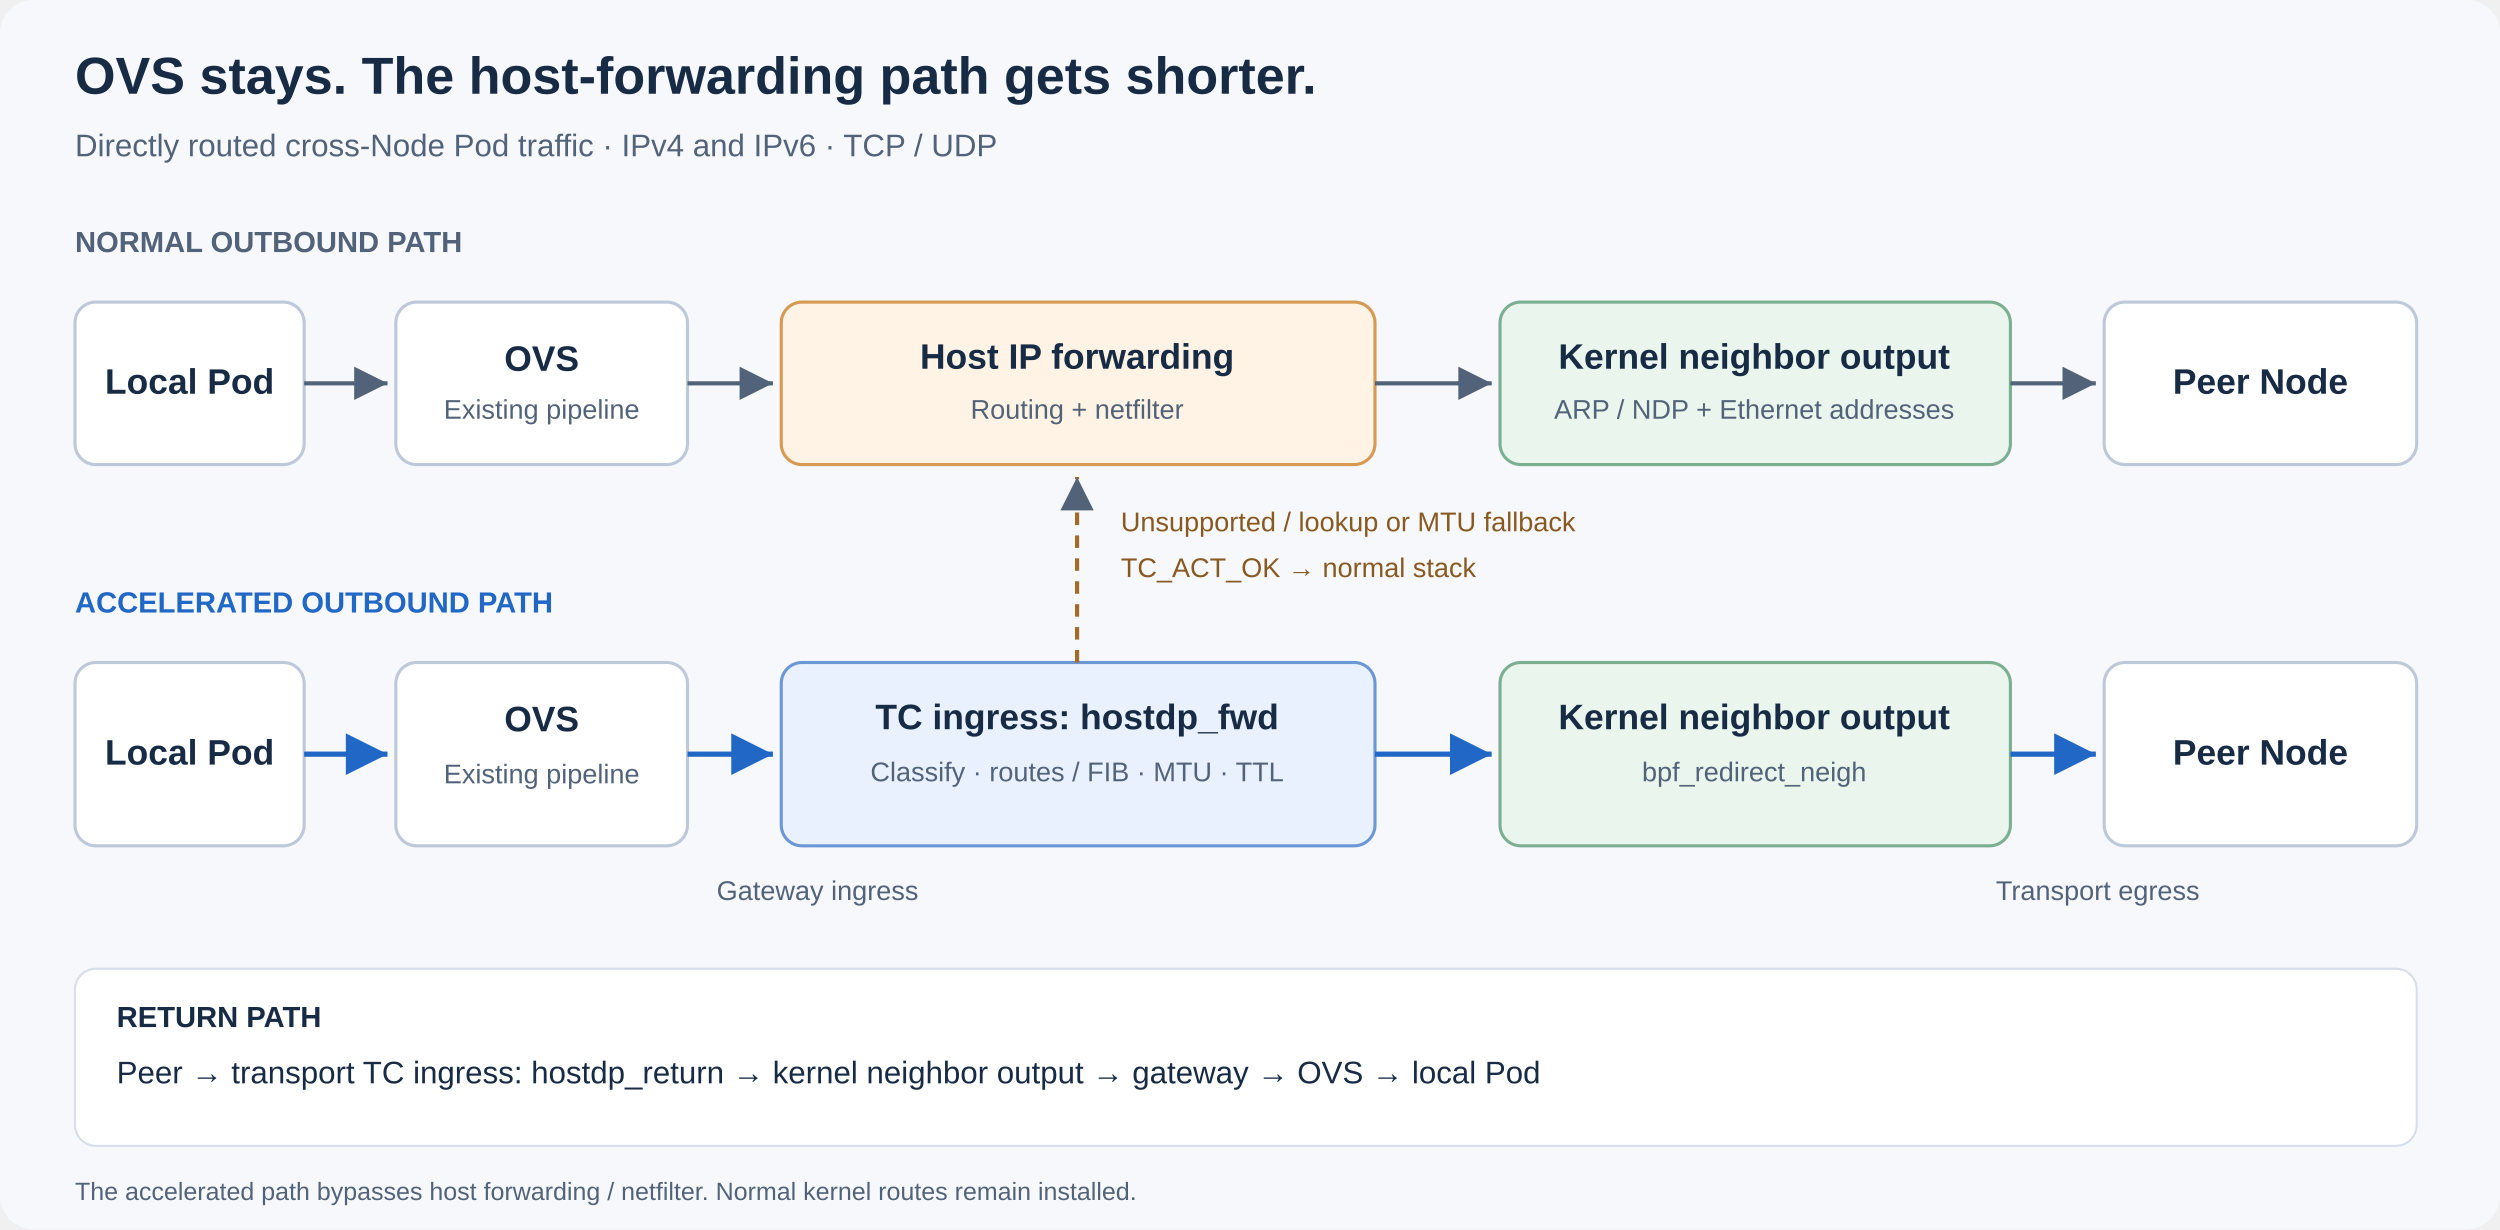
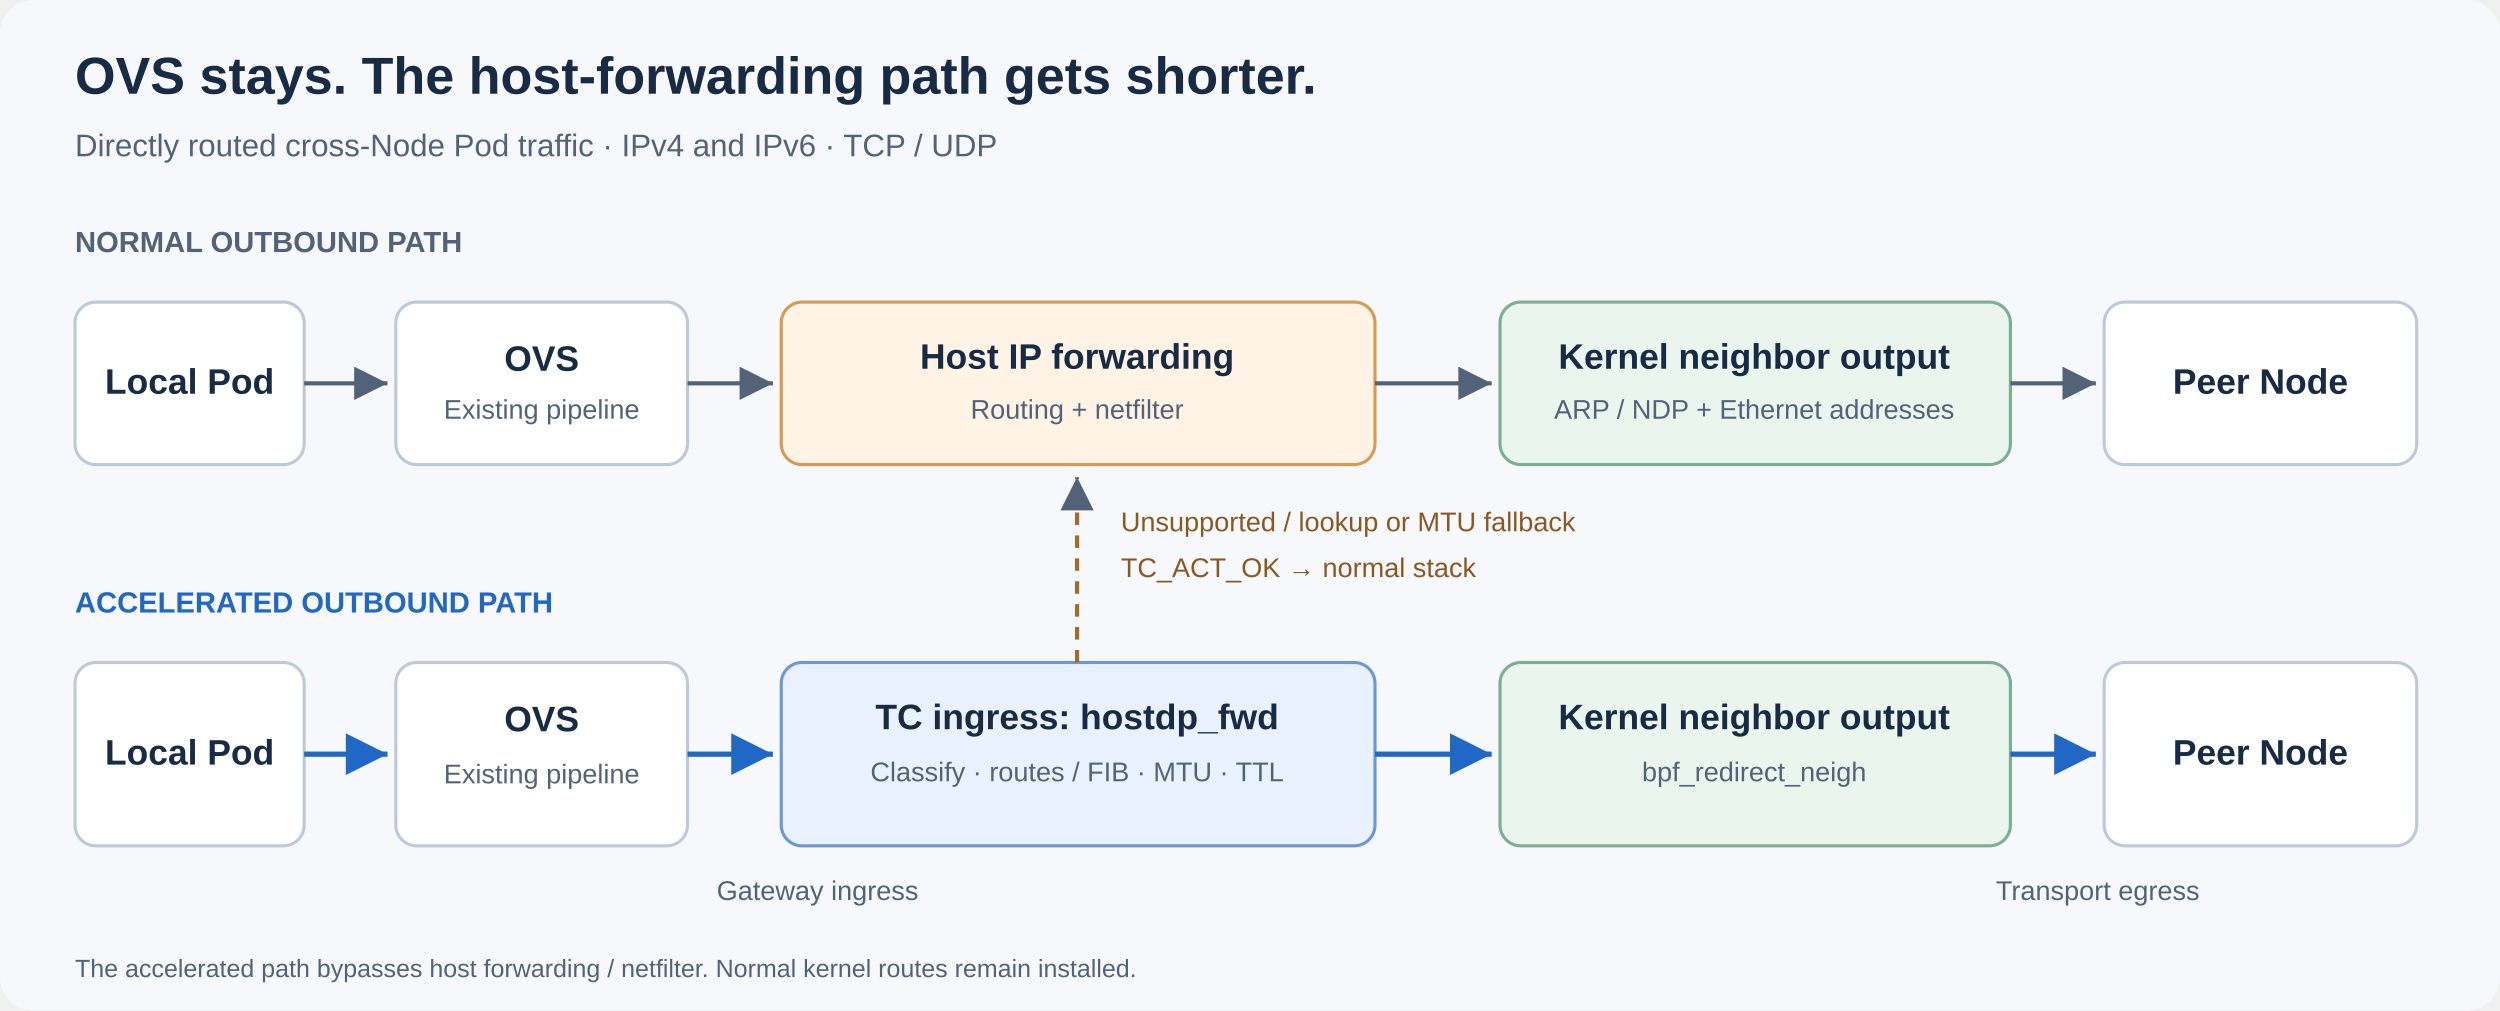
- <svg xmlns="http://www.w3.org/2000/svg" width="1200" height="590" viewBox="0 0 1200 590" role="img" aria-labelledby="title desc">
+ <svg xmlns="http://www.w3.org/2000/svg" width="1200" height="485" viewBox="0 0 1200 485" role="img" aria-labelledby="title desc">
  <defs>
    <marker id="arrow" markerWidth="9" markerHeight="9" refX="8" refY="4" orient="auto">
      <path d="M0 0 L8 4 L0 8 Z" fill="#526379" />
    </marker>
    <marker id="blue-arrow" markerWidth="9" markerHeight="9" refX="8" refY="4" orient="auto">
      <path d="M0 0 L8 4 L0 8 Z" fill="#2167c5" />
    </marker>
  </defs>
-   <rect width="1200" height="590" rx="16" fill="#f6f8fc" />
+   <rect width="1200" height="485" rx="16" fill="#f6f8fc" />
  <g font-family="Arial, Helvetica, sans-serif" fill="#172b45">
    <text x="36" y="45" font-size="25" font-weight="700">OVS stays. The host-forwarding path gets shorter.</text>
    <text x="36" y="75" font-size="15" fill="#526379">Directly routed cross-Node Pod traffic · IPv4 and IPv6 · TCP / UDP</text>
    <text x="36" y="121" font-size="14" font-weight="700" fill="#526379">NORMAL OUTBOUND PATH</text>
    <g fill="#fff" stroke="#bdc9d9" stroke-width="1.5">
      <rect x="36" y="145" width="110" height="78" rx="10" />
      <rect x="190" y="145" width="140" height="78" rx="10" />
      <rect x="375" y="145" width="285" height="78" rx="10" fill="#fff3e5" stroke="#d69a52" />
      <rect x="720" y="145" width="245" height="78" rx="10" fill="#e9f5ed" stroke="#7caf91" />
      <rect x="1010" y="145" width="150" height="78" rx="10" />
    </g>
    <g text-anchor="middle" font-size="17" font-weight="700">
      <text x="91" y="189">Local Pod</text>
      <text x="260" y="178">OVS</text>
      <text x="517" y="177">Host IP forwarding</text>
      <text x="842" y="177">Kernel neighbor output</text>
      <text x="1085" y="189">Peer Node</text>
    </g>
    <g text-anchor="middle" font-size="13" fill="#526379">
      <text x="260" y="201">Existing pipeline</text>
      <text x="517" y="201">Routing + netfilter</text>
      <text x="842" y="201">ARP / NDP + Ethernet addresses</text>
    </g>
    <g fill="none" stroke="#526379" stroke-width="2" marker-end="url(#arrow)">
      <path d="M146 184 H186" />
      <path d="M330 184 H371" />
      <path d="M660 184 H716" />
      <path d="M965 184 H1006" />
    </g>
    <text x="36" y="294" font-size="14" font-weight="700" fill="#2167c5">ACCELERATED OUTBOUND PATH</text>
    <g fill="#fff" stroke="#bdc9d9" stroke-width="1.5">
      <rect x="36" y="318" width="110" height="88" rx="10" />
      <rect x="190" y="318" width="140" height="88" rx="10" />
      <rect x="375" y="318" width="285" height="88" rx="10" fill="#e9f1ff" stroke="#6b98d5" />
      <rect x="720" y="318" width="245" height="88" rx="10" fill="#e9f5ed" stroke="#7caf91" />
      <rect x="1010" y="318" width="150" height="88" rx="10" />
    </g>
    <g text-anchor="middle" font-size="17" font-weight="700">
      <text x="91" y="367">Local Pod</text>
      <text x="260" y="351">OVS</text>
      <text x="517" y="350">TC ingress: hostdp_fwd</text>
      <text x="842" y="350">Kernel neighbor output</text>
      <text x="1085" y="367">Peer Node</text>
    </g>
    <g text-anchor="middle" font-size="13" fill="#526379">
      <text x="260" y="376">Existing pipeline</text>
      <text x="517" y="375">Classify · routes / FIB · MTU · TTL</text>
      <text x="842" y="375">bpf_redirect_neigh</text>
    </g>
    <g fill="none" stroke="#2167c5" stroke-width="2.5" marker-end="url(#blue-arrow)">
      <path d="M146 362 H186" />
      <path d="M330 362 H371" />
      <path d="M660 362 H716" />
      <path d="M965 362 H1006" />
    </g>
    <path d="M517 318 V229" fill="none" stroke="#a16b2a" stroke-width="2" stroke-dasharray="6 5" marker-end="url(#arrow)" />
    <text x="538" y="255" font-size="13" fill="#885920">Unsupported / lookup or MTU fallback</text>
    <text x="538" y="277" font-size="13" fill="#885920">TC_ACT_OK → normal stack</text>
    <text x="344" y="432" font-size="13" fill="#526379">Gateway ingress</text>
    <text x="958" y="432" font-size="13" fill="#526379">Transport egress</text>
-     <rect x="36" y="465" width="1124" height="85" rx="10" fill="#fff" stroke="#d6deea" />
-     <text x="56" y="493" font-size="14" font-weight="700">RETURN PATH</text>
-     <text x="56" y="520" font-size="15">Peer → transport TC ingress: hostdp_return → kernel neighbor output → gateway → OVS → local Pod</text>
-     <text x="36" y="576" font-size="12" fill="#526379">The accelerated path bypasses host forwarding / netfilter. Normal kernel routes remain installed.</text>
+     <text x="36" y="469" font-size="12" fill="#526379">The accelerated path bypasses host forwarding / netfilter. Normal kernel routes remain installed.</text>
  </g>
</svg>
